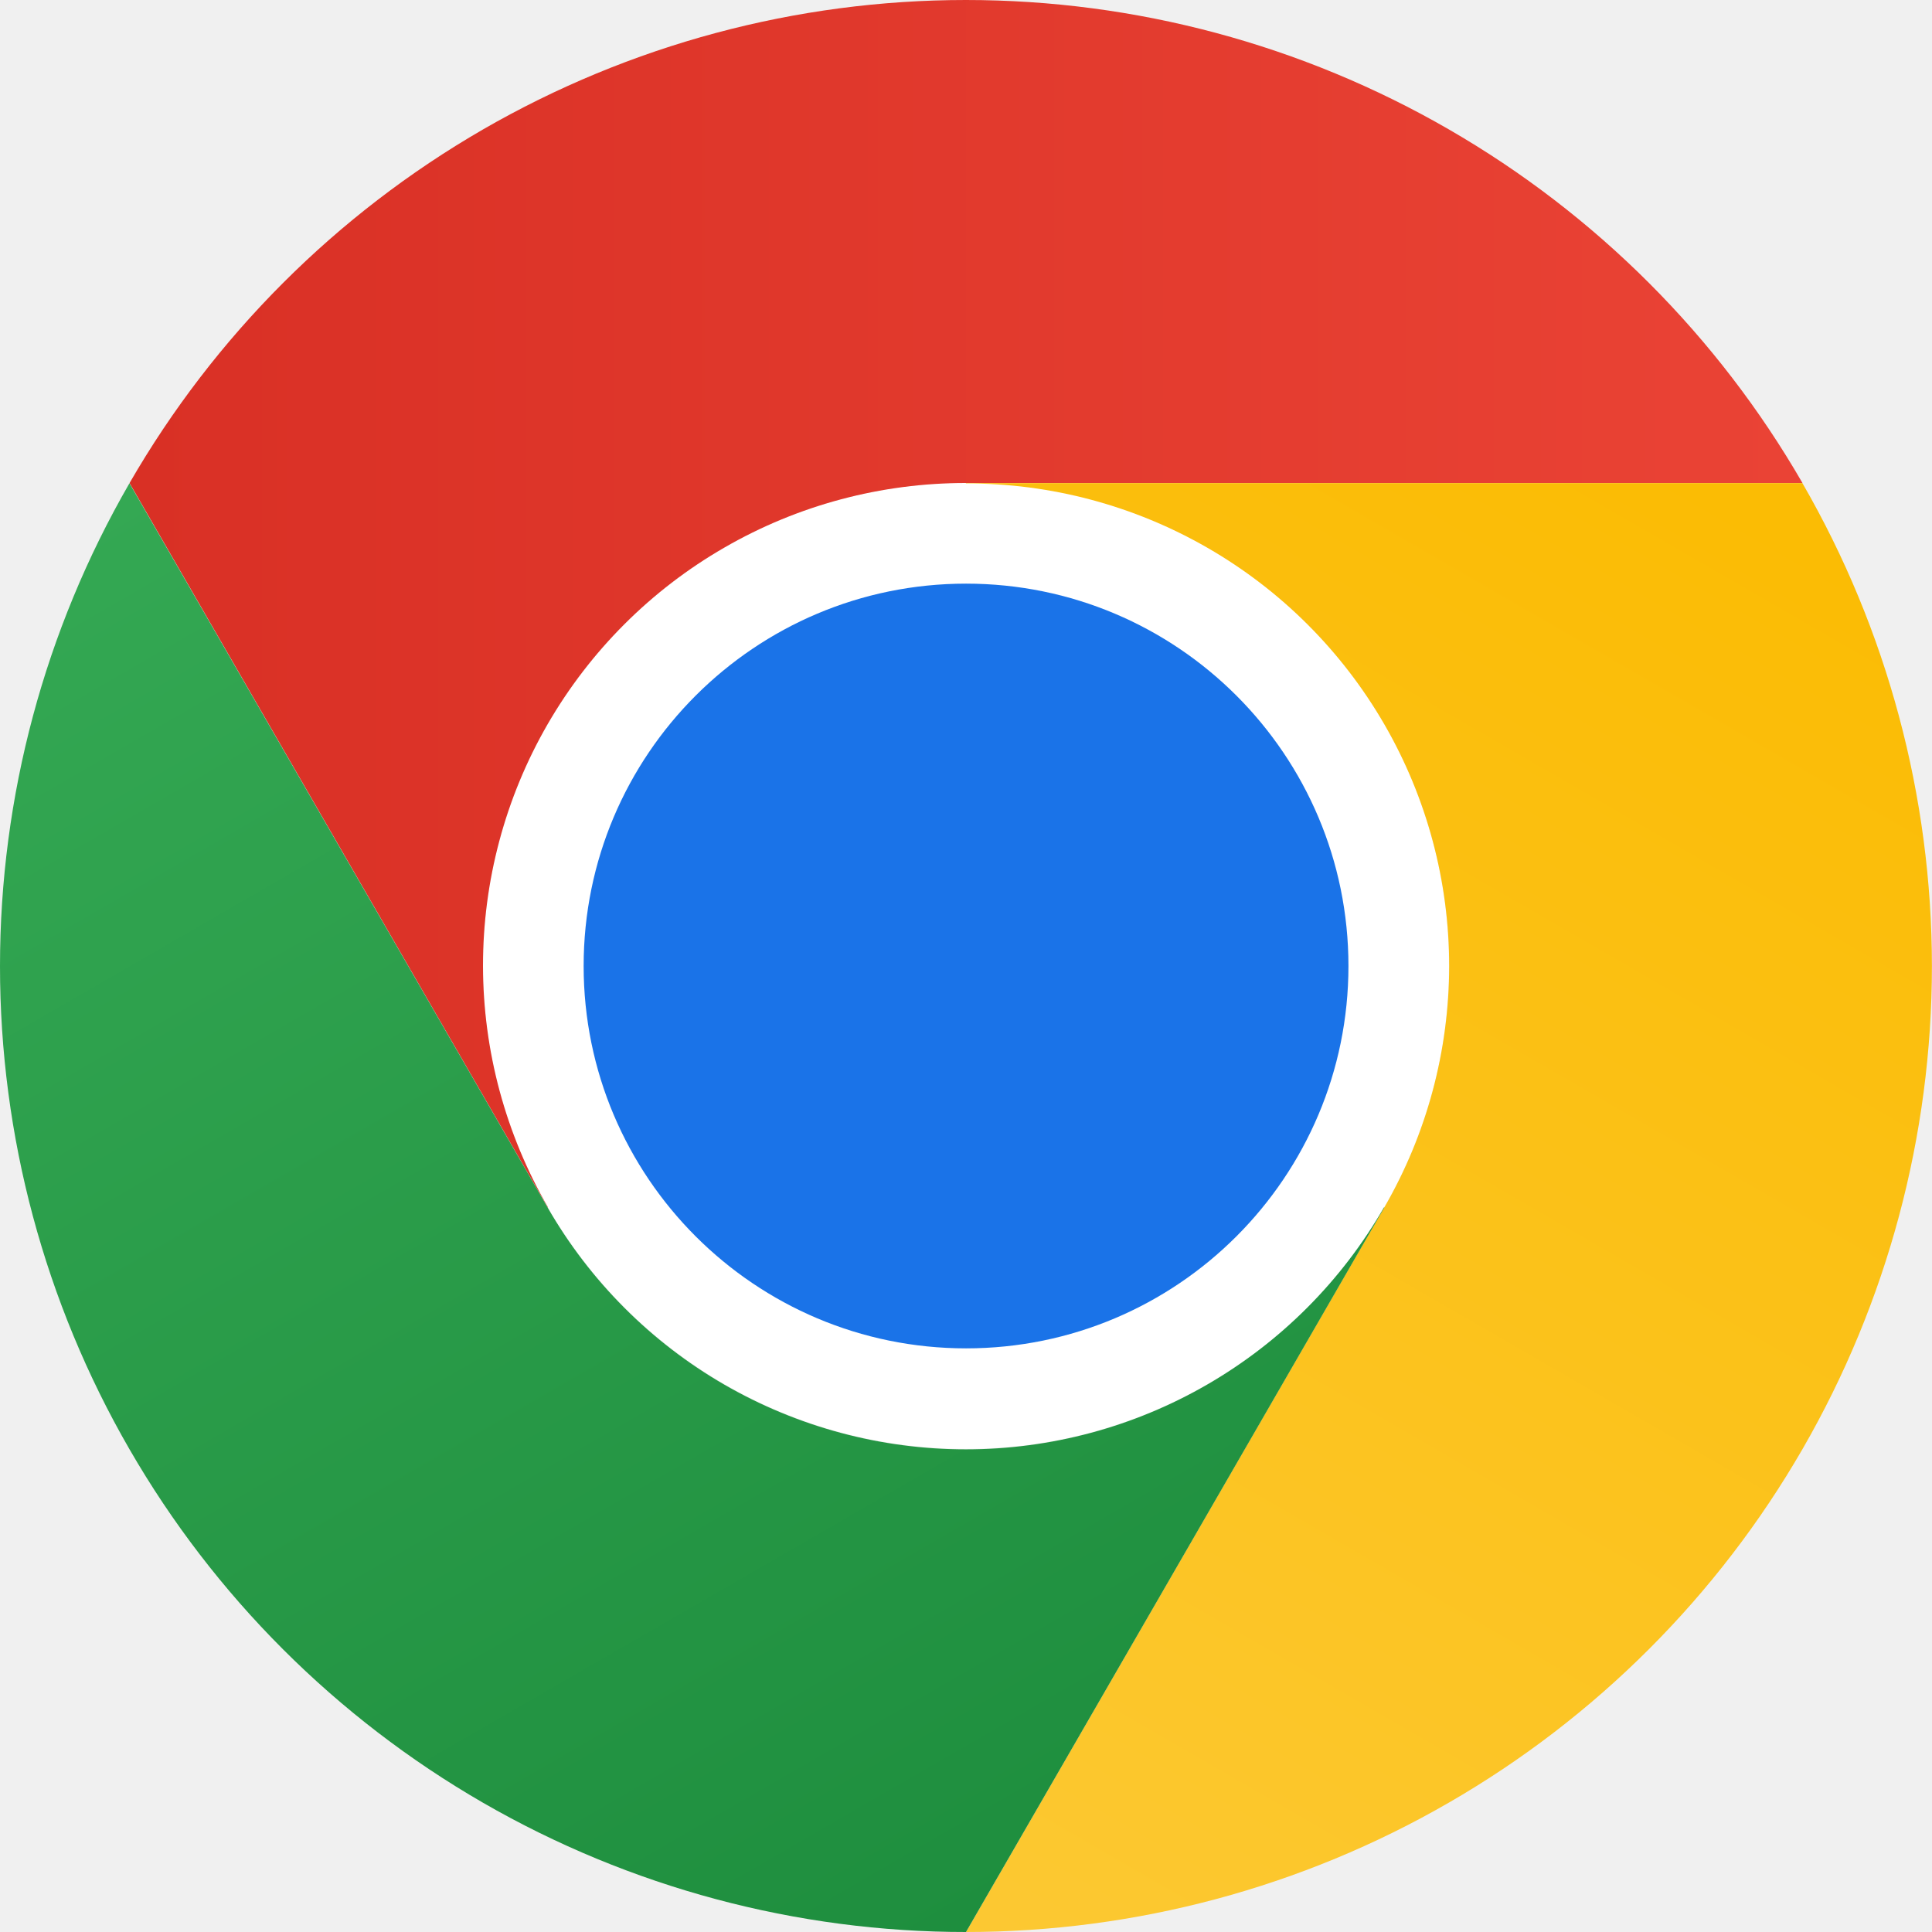
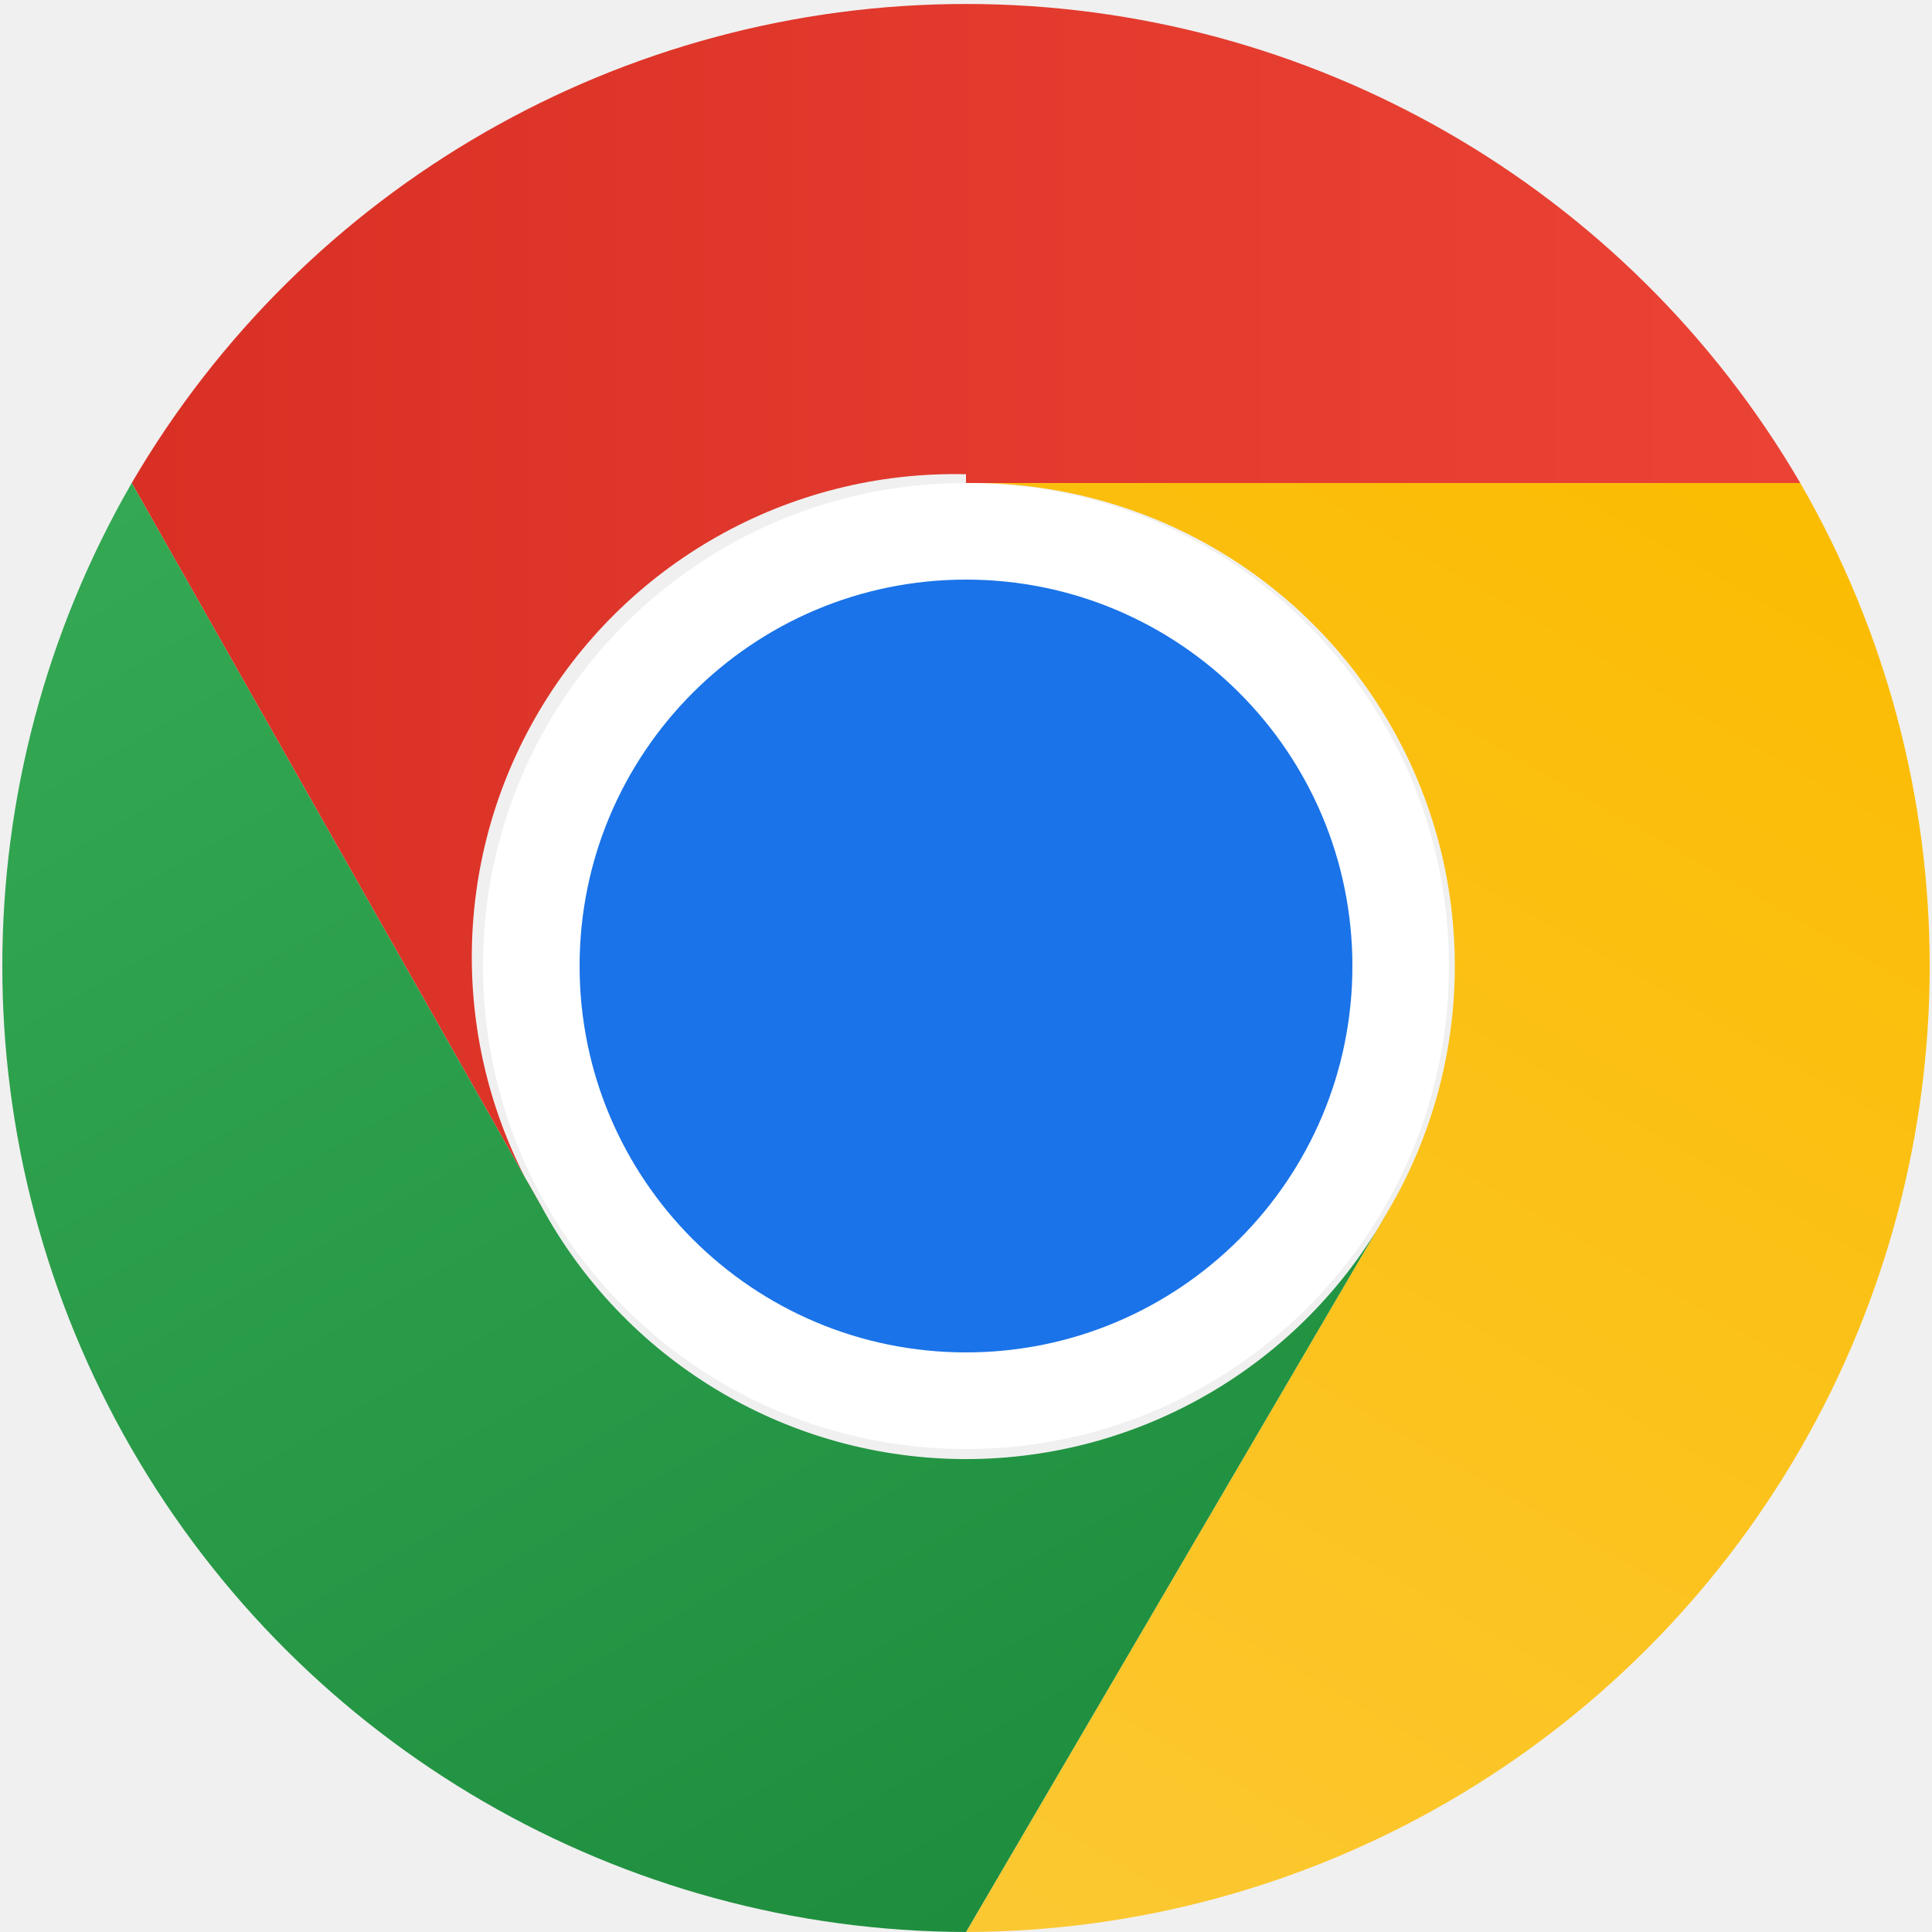
- <svg xmlns="http://www.w3.org/2000/svg" width="22" height="22" viewBox="0 0 22 22" fill="none">
-   <g clip-path="url(#clip0_2393_17226)">
-     <path d="M11 16.498C14.038 16.498 16.5 14.036 16.5 10.998C16.5 7.96 14.038 5.498 11 5.498C7.962 5.498 5.5 7.96 5.5 10.998C5.5 14.036 7.962 16.498 11 16.498Z" fill="white" />
-     <path d="M11 5.5H20.525C19.56 3.828 18.171 2.439 16.499 1.474C14.827 0.508 12.93 -0 10.999 2.67758e-08C9.068 0 7.172 0.509 5.5 1.474C3.828 2.44 2.44 3.829 1.475 5.501L6.237 13.75L6.241 13.749C5.757 12.914 5.501 11.965 5.5 10.999C5.499 10.034 5.752 9.085 6.235 8.248C6.718 7.412 7.412 6.717 8.249 6.235C9.085 5.752 10.034 5.499 11 5.5Z" fill="url(#paint0_linear_2393_17226)" />
-     <path d="M11.001 15.354C13.405 15.354 15.355 13.404 15.355 11C15.355 8.595 13.405 6.646 11.001 6.646C8.596 6.646 6.646 8.595 6.646 11C6.646 13.404 8.596 15.354 11.001 15.354Z" fill="#1A73E8" />
-     <path d="M15.762 13.751L11 22C12.931 22 14.828 21.492 16.5 20.526C18.172 19.561 19.561 18.172 20.526 16.5C21.491 14.828 21.999 12.931 21.999 11C21.998 9.07 21.49 7.173 20.524 5.501H10.999L10.998 5.505C11.964 5.503 12.913 5.756 13.75 6.238C14.587 6.72 15.282 7.414 15.765 8.25C16.248 9.086 16.502 10.035 16.502 11.001C16.501 11.967 16.246 12.915 15.762 13.751Z" fill="url(#paint1_linear_2393_17226)" />
-     <path d="M6.237 13.752L1.474 5.503C0.508 7.175 7.19635e-05 9.072 7.63886e-09 11.002C-7.19482e-05 12.933 0.508 14.83 1.474 16.502C2.439 18.174 3.828 19.563 5.5 20.528C7.173 21.493 9.07 22.001 11 22L15.763 13.752L15.76 13.748C15.278 14.586 14.585 15.281 13.749 15.765C12.913 16.249 11.965 16.504 10.999 16.504C10.033 16.504 9.085 16.25 8.248 15.767C7.412 15.284 6.718 14.588 6.237 13.752Z" fill="url(#paint2_linear_2393_17226)" />
+ <svg xmlns="http://www.w3.org/2000/svg" fill="none" viewBox="0 0 22 22">
+   <g clip-path="url(#a)">
+     <path fill="#fff" d="M11 16.5a5.5 5.5 0 1 0 0-11 5.5 5.5 0 0 0 0 11Z" />
+     <path fill="url(#b)" d="M11 5.5h9.5a11 11 0 0 0-19 0l4.7 8.3A5.5 5.5 0 0 1 11 5.4Z" />
+     <path fill="#1A73E8" d="M11 15.4a4.4 4.4 0 1 0 0-8.8 4.4 4.4 0 0 0 0 8.8Z" />
+     <path fill="url(#c)" d="M15.8 13.8 11 22a11 11 0 0 0 9.5-16.5H11a5.5 5.5 0 0 1 4.8 8.3Z" />
+     <path fill="url(#d)" d="M6.2 13.8 1.5 5.5A11 11 0 0 0 11 22l4.8-8.2a5.5 5.5 0 0 1-9.6 0Z" />
  </g>
  <defs>
-     <linearGradient id="paint0_linear_2393_17226" x1="1.475" y1="6.875" x2="20.525" y2="6.875" gradientUnits="userSpaceOnUse">
+     <linearGradient id="b" x1="1.5" x2="20.5" y1="6.9" y2="6.9" gradientUnits="userSpaceOnUse">
      <stop stop-color="#D93025" />
      <stop offset="1" stop-color="#EA4335" />
    </linearGradient>
-     <linearGradient id="paint1_linear_2393_17226" x1="9.497" y1="21.852" x2="19.022" y2="5.355" gradientUnits="userSpaceOnUse">
+     <linearGradient id="c" x1="9.5" x2="19" y1="21.9" y2="5.4" gradientUnits="userSpaceOnUse">
      <stop stop-color="#FCC934" />
      <stop offset="1" stop-color="#FBBC04" />
    </linearGradient>
-     <linearGradient id="paint2_linear_2393_17226" x1="12.19" y1="21.313" x2="2.665" y2="4.815" gradientUnits="userSpaceOnUse">
+     <linearGradient id="d" x1="12.2" x2="2.7" y1="21.3" y2="4.8" gradientUnits="userSpaceOnUse">
      <stop stop-color="#1E8E3E" />
      <stop offset="1" stop-color="#34A853" />
    </linearGradient>
-     <clipPath id="clip0_2393_17226">
-       <rect width="22" height="22" fill="white" />
+     <clipPath id="a">
+       <path fill="#fff" d="M0 0h22v22H0z" />
    </clipPath>
  </defs>
</svg>
